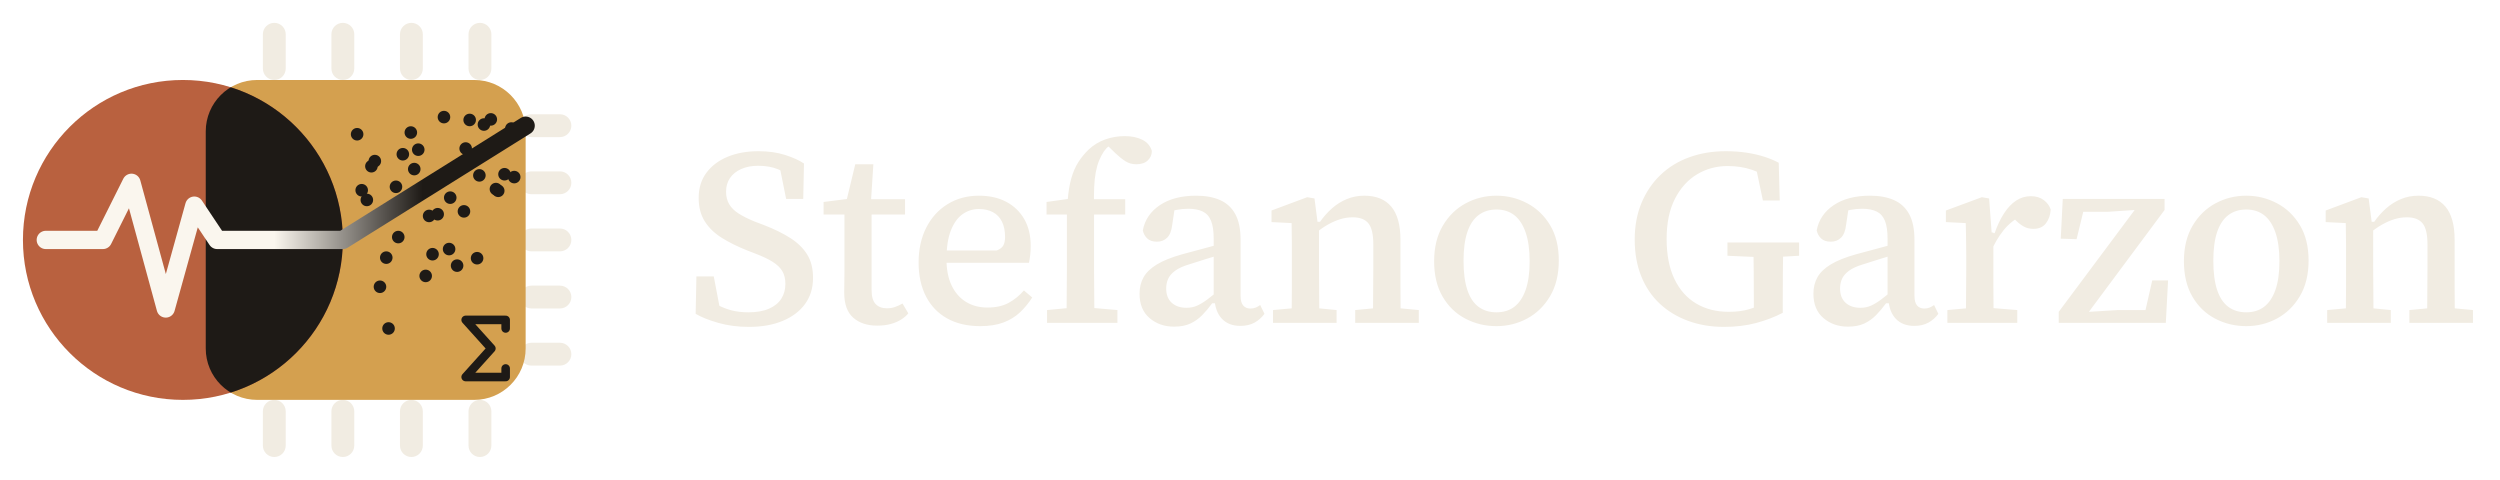
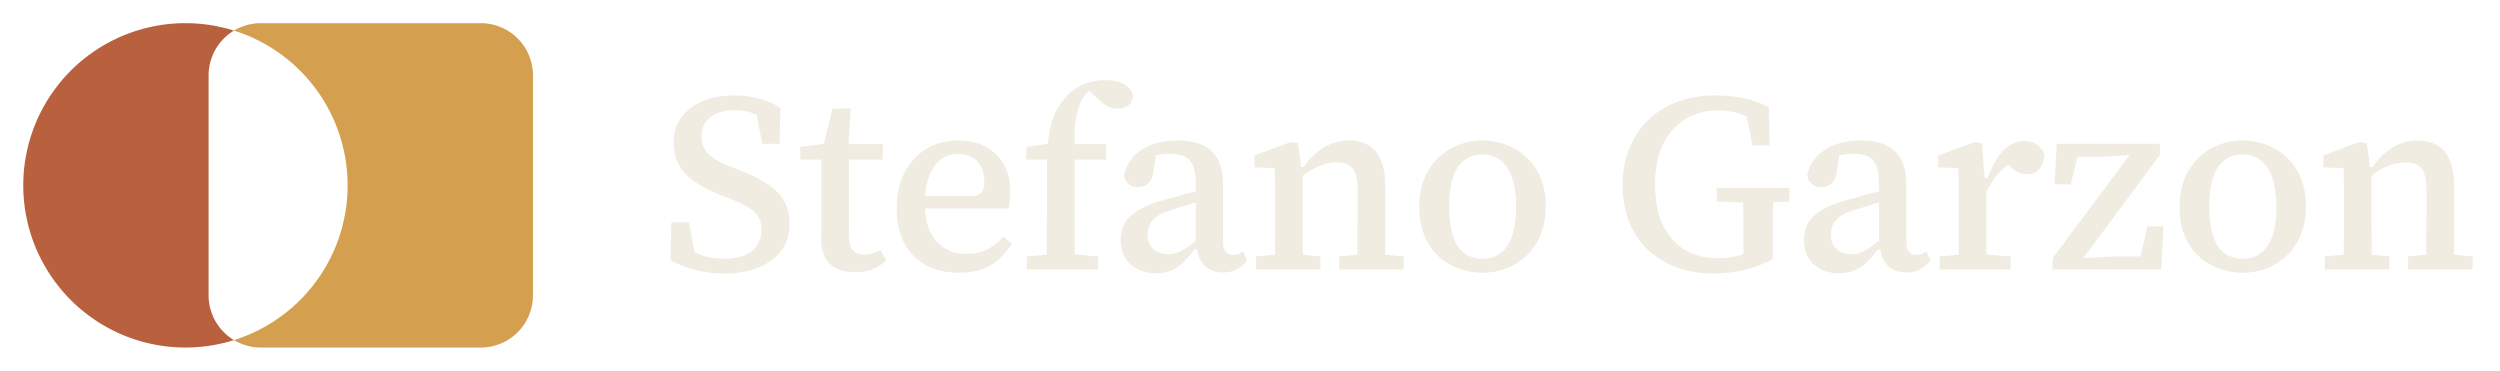
- <svg xmlns="http://www.w3.org/2000/svg" viewBox="4 10 437.6 84" width="4376.32" height="840">
-   <defs>
-     <clipPath id="sq">
-       <rect x="40" y="24" width="56" height="56" rx="9" />
-     </clipPath>
-     <linearGradient id="g" gradientUnits="userSpaceOnUse" x1="52" y1="0" x2="78" y2="0">
-       <stop offset="0" stop-color="#FAF6EE" />
-       <stop offset="1" stop-color="#1E1A16" />
-     </linearGradient>
-   </defs>
-   <g fill="#F1ECE2">
-     <rect x="95" y="30" width="9" height="4" rx="2" />
-     <rect x="95" y="40" width="9" height="4" rx="2" />
-     <rect x="95" y="50" width="9" height="4" rx="2" />
-     <rect x="95" y="60" width="9" height="4" rx="2" />
-     <rect x="95" y="70" width="9" height="4" rx="2" />
-     <rect x="50" y="14" width="4" height="10" rx="2" />
-     <rect x="50" y="80" width="4" height="10" rx="2" />
-     <rect x="62" y="14" width="4" height="10" rx="2" />
-     <rect x="62" y="80" width="4" height="10" rx="2" />
-     <rect x="74" y="14" width="4" height="10" rx="2" />
-     <rect x="74" y="80" width="4" height="10" rx="2" />
-     <rect x="86" y="14" width="4" height="10" rx="2" />
-     <rect x="86" y="80" width="4" height="10" rx="2" />
-   </g>
-   <rect x="40" y="24" width="56" height="56" rx="9" fill="#D4A04F" />
-   <circle cx="36" cy="52" r="28" fill="#B9613F" />
-   <circle cx="36" cy="52" r="28" clip-path="url(#sq)" fill="#1E1A16" />
-   <path d="M12 52H22L27 42L33 64L38 46L42 52H64L96 32" fill="none" stroke="url(#g)" stroke-width="3.2" stroke-linecap="round" stroke-linejoin="round" />
-   <g fill="#1E1A16">
-     <circle cx="66.5" cy="33.5" r="1.1" />
-     <circle cx="67.3" cy="43.3" r="1.1" />
-     <circle cx="68.2" cy="45.0" r="1.1" />
-     <circle cx="69.0" cy="39.1" r="1.1" />
-     <circle cx="69.6" cy="38.2" r="1.1" />
-     <circle cx="70.5" cy="60.2" r="1.1" />
-     <circle cx="71.6" cy="55.1" r="1.1" />
-     <circle cx="72.0" cy="67.5" r="1.1" />
-     <circle cx="73.3" cy="42.7" r="1.1" />
-     <circle cx="73.7" cy="51.5" r="1.1" />
-     <circle cx="74.5" cy="37.0" r="1.1" />
-     <circle cx="75.9" cy="33.2" r="1.1" />
-     <circle cx="76.5" cy="39.6" r="1.1" />
-     <circle cx="77.2" cy="36.2" r="1.1" />
-     <circle cx="78.5" cy="58.3" r="1.1" />
-     <circle cx="79.1" cy="47.8" r="1.1" />
-     <circle cx="79.7" cy="54.5" r="1.1" />
-     <circle cx="80.6" cy="47.5" r="1.1" />
-     <circle cx="81.7" cy="30.5" r="1.1" />
-     <circle cx="82.6" cy="53.6" r="1.1" />
-     <circle cx="82.8" cy="44.6" r="1.1" />
-     <circle cx="84.0" cy="56.5" r="1.1" />
-     <circle cx="85.2" cy="47.0" r="1.1" />
-     <circle cx="85.5" cy="36.0" r="1.1" />
-     <circle cx="86.2" cy="31.0" r="1.1" />
-     <circle cx="87.5" cy="55.2" r="1.1" />
-     <circle cx="87.9" cy="40.7" r="1.1" />
-     <circle cx="88.7" cy="31.8" r="1.1" />
-     <circle cx="89.9" cy="30.9" r="1.1" />
-     <circle cx="90.8" cy="43.1" r="1.1" />
-     <circle cx="91.2" cy="43.4" r="1.1" />
-     <circle cx="92.3" cy="40.5" r="1.1" />
-     <circle cx="93.5" cy="32.5" r="1.1" />
-     <circle cx="94.0" cy="41.0" r="1.1" />
-   </g>
-   <path d="M92.5 67.5V66H85.5L90 71L85.5 76H92.5V74.5" fill="none" stroke="#1E1A16" stroke-width="1.5" stroke-linecap="round" stroke-linejoin="round" />
-   <path d="M135.088 67.224Q132.184 67.224 129.72 66.52Q127.256 65.816 125.76 64.936L125.892 58.38H128.928L130.204 65.068L127.3 64.452V61.988Q128.532 62.824 129.676 63.418Q130.82 64.012 132.096 64.342Q133.372 64.672 135.0 64.672Q137.156 64.672 138.608 64.034Q140.06 63.396 140.764 62.274Q141.468 61.152 141.468 59.7Q141.468 58.38 140.94 57.478Q140.412 56.576 139.268 55.85Q138.124 55.124 136.276 54.42L134.692 53.804Q132.272 52.836 130.358 51.648Q128.444 50.46 127.366 48.766Q126.288 47.072 126.288 44.652Q126.288 42.056 127.652 40.23Q129.016 38.404 131.37 37.436Q133.724 36.468 136.76 36.468Q139.356 36.468 141.424 37.128Q143.492 37.788 144.724 38.624L144.592 44.828H141.6L140.28 38.272L143.228 38.976V41.484Q141.688 40.252 140.192 39.636Q138.696 39.02 136.716 39.02Q135.0 39.02 133.724 39.592Q132.448 40.164 131.766 41.176Q131.084 42.188 131.084 43.552Q131.084 44.828 131.634 45.752Q132.184 46.676 133.284 47.38Q134.384 48.084 136.1 48.788L137.728 49.404Q140.456 50.46 142.37 51.692Q144.284 52.924 145.296 54.574Q146.308 56.224 146.308 58.644Q146.308 61.284 144.922 63.198Q143.536 65.112 141.006 66.168Q138.476 67.224 135.088 67.224Z M154.272 47.556V44.872H162.412V47.556ZM157.528 67.004Q154.932 67.004 153.348 65.618Q151.764 64.232 151.764 61.196Q151.764 60.36 151.786 59.524Q151.808 58.688 151.808 57.632V47.556H148.156V45.356L153.7 44.652L151.94 46.06L153.7 38.756H156.868L156.384 46.28L156.56 46.72V60.8Q156.56 62.472 157.264 63.22Q157.968 63.968 159.244 63.968Q160.036 63.968 160.696 63.726Q161.356 63.484 161.972 63.132L162.984 64.848Q162.544 65.42 161.752 65.926Q160.96 66.432 159.904 66.718Q158.848 67.004 157.528 67.004Z M175.568 67.092Q172.224 67.092 169.804 65.75Q167.384 64.408 166.086 61.9Q164.788 59.392 164.788 55.96Q164.788 52.484 166.13 49.844Q167.472 47.204 169.87 45.73Q172.268 44.256 175.348 44.256Q178.12 44.256 180.144 45.334Q182.168 46.412 183.29 48.37Q184.412 50.328 184.412 53.056Q184.412 53.892 184.324 54.662Q184.236 55.432 184.104 56.004H167.648V53.848H178.472Q179.352 53.496 179.638 52.924Q179.924 52.352 179.924 51.516Q179.924 49.888 179.374 48.788Q178.824 47.688 177.79 47.138Q176.756 46.588 175.348 46.588Q173.764 46.588 172.488 47.49Q171.212 48.392 170.442 50.328Q169.672 52.264 169.672 55.388Q169.672 58.116 170.574 59.986Q171.476 61.856 173.082 62.846Q174.688 63.836 176.844 63.836Q179.044 63.836 180.54 63.022Q182.036 62.208 183.224 60.844L184.676 62.076Q183.752 63.528 182.542 64.672Q181.332 65.816 179.638 66.454Q177.944 67.092 175.568 67.092Z M187.272 66.52V64.276L191.892 63.836H194.488L199.592 64.276V66.52ZM190.66 66.52Q190.704 64.936 190.704 63.352Q190.704 61.768 190.726 60.184Q190.748 58.6 190.748 57.06V47.556H187.184V45.356L192.2 44.652L190.792 45.928L190.88 45.136Q191.056 42.848 191.518 41.22Q191.98 39.592 192.75 38.382Q193.52 37.172 194.576 36.16Q195.852 34.972 197.48 34.4Q199.108 33.828 200.868 33.828Q202.672 33.828 203.948 34.466Q205.224 35.104 205.62 36.424Q205.62 37.392 204.916 38.074Q204.212 38.756 202.892 38.756Q201.836 38.756 201.0 38.228Q200.164 37.7 199.24 36.82L197.612 35.236L198.316 35.368H198.448L199.02 35.192Q198.448 35.368 198.052 35.632Q197.656 35.896 197.216 36.512Q196.732 37.26 196.38 38.118Q196.028 38.976 195.808 40.12Q195.588 41.264 195.522 42.782Q195.456 44.3 195.5 46.324V57.06Q195.5 58.6 195.522 60.184Q195.544 61.768 195.544 63.352Q195.544 64.936 195.588 66.52ZM193.344 47.556V44.872H200.956V47.556Z M209.492 67.18Q206.984 67.18 205.224 65.684Q203.464 64.188 203.464 61.416Q203.464 59.788 204.168 58.534Q204.872 57.28 206.5 56.29Q208.128 55.3 210.944 54.508Q212.176 54.156 213.408 53.848Q214.64 53.54 215.85 53.188Q217.06 52.836 218.292 52.528V54.376Q216.752 54.816 215.234 55.3Q213.716 55.784 212.176 56.268Q210.548 56.752 209.668 57.412Q208.788 58.072 208.458 58.842Q208.128 59.612 208.128 60.492Q208.128 62.12 209.096 63.0Q210.064 63.88 211.692 63.88Q212.704 63.88 213.54 63.506Q214.376 63.132 215.322 62.428Q216.268 61.724 217.544 60.624L217.808 63.088H216.18Q215.344 64.232 214.442 65.156Q213.54 66.08 212.374 66.63Q211.208 67.18 209.492 67.18ZM221.108 67.048Q219.084 67.048 217.896 65.816Q216.708 64.584 216.576 62.252L216.444 62.164V51.78Q216.444 49.8 215.982 48.656Q215.52 47.512 214.53 47.028Q213.54 46.544 212 46.544Q210.944 46.544 209.932 46.742Q208.92 46.94 207.864 47.38L209.756 45.532L209.184 49.36Q209.008 50.9 208.304 51.604Q207.6 52.308 206.5 52.308Q205.4 52.308 204.806 51.736Q204.212 51.164 204.036 50.328Q204.564 47.556 207.028 45.906Q209.492 44.256 213.364 44.256Q215.828 44.256 217.566 45.026Q219.304 45.796 220.228 47.49Q221.152 49.184 221.152 52.0V61.768Q221.152 62.956 221.614 63.484Q222.076 64.012 222.868 64.012Q223.396 64.012 223.814 63.836Q224.232 63.66 224.584 63.396L225.332 64.936Q224.628 65.904 223.594 66.476Q222.56 67.048 221.108 67.048Z M226.828 66.52V64.276L231.668 63.836H233.428L237.96 64.276V66.52ZM230.084 66.52Q230.084 65.2 230.106 63.572Q230.128 61.944 230.128 60.228Q230.128 58.512 230.128 57.06V54.728Q230.128 53.584 230.128 52.66Q230.128 51.736 230.106 50.856Q230.084 49.976 230.084 49.052L226.564 48.876V46.852L232.812 44.52L234.088 44.74L234.704 49.492L234.88 49.536V57.06Q234.88 58.512 234.902 60.228Q234.924 61.944 234.924 63.572Q234.924 65.2 234.968 66.52ZM241.216 66.52V64.276L245.88 63.836H247.64L252.348 64.276V66.52ZM244.296 66.52Q244.34 65.2 244.34 63.572Q244.34 61.944 244.362 60.25Q244.384 58.556 244.384 57.06V52.748Q244.384 50.152 243.526 49.096Q242.668 48.04 240.776 48.04Q239.676 48.04 238.598 48.37Q237.52 48.7 236.398 49.338Q235.276 49.976 234.132 50.944L233.868 48.832H235.056Q235.98 47.512 237.146 46.478Q238.312 45.444 239.742 44.85Q241.172 44.256 242.8 44.256Q245.924 44.256 247.53 46.17Q249.136 48.084 249.136 51.956V57.06Q249.136 58.556 249.136 60.25Q249.136 61.944 249.158 63.572Q249.18 65.2 249.18 66.52Z M265.944 67.092Q263.04 67.092 260.532 65.794Q258.024 64.496 256.528 61.944Q255.032 59.392 255.032 55.74Q255.032 52.088 256.55 49.514Q258.068 46.94 260.554 45.598Q263.04 44.256 265.944 44.256Q268.804 44.256 271.312 45.576Q273.82 46.896 275.338 49.426Q276.856 51.956 276.856 55.608Q276.856 59.26 275.338 61.834Q273.82 64.408 271.334 65.75Q268.848 67.092 265.944 67.092ZM265.944 64.672Q267.792 64.672 269.068 63.704Q270.344 62.736 271.048 60.756Q271.752 58.776 271.752 55.74Q271.752 52.704 271.048 50.68Q270.344 48.656 269.068 47.666Q267.792 46.676 265.944 46.676Q264.096 46.676 262.798 47.666Q261.5 48.656 260.84 50.636Q260.18 52.616 260.18 55.652Q260.18 58.732 260.84 60.734Q261.5 62.736 262.798 63.704Q264.096 64.672 265.944 64.672Z  M305.764 67.224Q302.376 67.224 299.494 66.168Q296.612 65.112 294.522 63.154Q292.432 61.196 291.288 58.358Q290.144 55.52 290.144 51.912Q290.144 48.392 291.332 45.532Q292.52 42.672 294.654 40.626Q296.788 38.58 299.714 37.524Q302.64 36.468 306.072 36.468Q308.052 36.468 309.768 36.732Q311.484 36.996 312.892 37.458Q314.3 37.92 315.356 38.492L315.532 45.092H312.584L311.22 38.624L314.212 39.02V41.66Q312.628 40.384 310.67 39.724Q308.712 39.064 306.424 39.064Q303.476 39.064 301.056 40.516Q298.636 41.968 297.184 44.806Q295.732 47.644 295.732 51.824Q295.732 56.004 297.096 58.842Q298.46 61.68 300.902 63.132Q303.344 64.584 306.6 64.584Q308.624 64.584 310.12 64.144Q311.616 63.704 313.156 62.912L311 65.244V62.648Q311 60.14 310.978 57.566Q310.956 54.992 310.912 52.44H316.148Q316.104 54.992 316.082 57.566Q316.06 60.14 316.06 62.692V64.76Q313.948 65.86 311.396 66.542Q308.844 67.224 305.764 67.224ZM306.38 54.772V52.44H318.92V54.772L314.168 55.036H312.408Z M327.456 67.18Q324.948 67.18 323.188 65.684Q321.428 64.188 321.428 61.416Q321.428 59.788 322.132 58.534Q322.836 57.28 324.464 56.29Q326.092 55.3 328.908 54.508Q330.14 54.156 331.372 53.848Q332.604 53.54 333.814 53.188Q335.024 52.836 336.256 52.528V54.376Q334.716 54.816 333.198 55.3Q331.68 55.784 330.14 56.268Q328.512 56.752 327.632 57.412Q326.752 58.072 326.422 58.842Q326.092 59.612 326.092 60.492Q326.092 62.12 327.06 63.0Q328.028 63.88 329.656 63.88Q330.668 63.88 331.504 63.506Q332.34 63.132 333.286 62.428Q334.232 61.724 335.508 60.624L335.772 63.088H334.144Q333.308 64.232 332.406 65.156Q331.504 66.08 330.338 66.63Q329.172 67.18 327.456 67.18ZM339.072 67.048Q337.048 67.048 335.86 65.816Q334.672 64.584 334.54 62.252L334.408 62.164V51.78Q334.408 49.8 333.946 48.656Q333.484 47.512 332.494 47.028Q331.504 46.544 329.964 46.544Q328.908 46.544 327.896 46.742Q326.884 46.94 325.828 47.38L327.72 45.532L327.148 49.36Q326.972 50.9 326.268 51.604Q325.564 52.308 324.464 52.308Q323.364 52.308 322.77 51.736Q322.176 51.164 322 50.328Q322.528 47.556 324.992 45.906Q327.456 44.256 331.328 44.256Q333.792 44.256 335.53 45.026Q337.268 45.796 338.192 47.49Q339.116 49.184 339.116 52.0V61.768Q339.116 62.956 339.578 63.484Q340.04 64.012 340.832 64.012Q341.36 64.012 341.778 63.836Q342.196 63.66 342.548 63.396L343.296 64.936Q342.592 65.904 341.558 66.476Q340.524 67.048 339.072 67.048Z M344.88 66.52V64.276L349.72 63.836H351.656L357.112 64.276V66.52ZM348.092 66.52Q348.136 65.2 348.136 63.572Q348.136 61.944 348.158 60.228Q348.18 58.512 348.18 57.06V54.728Q348.18 53.584 348.158 52.66Q348.136 51.736 348.136 50.856Q348.136 49.976 348.092 49.052L344.616 48.876V46.852L350.908 44.52L352.184 44.74L352.624 50.68L352.932 50.724V57.06Q352.932 58.512 352.932 60.228Q352.932 61.944 352.954 63.572Q352.976 65.2 352.976 66.52ZM352.448 54.2 352.052 50.812H353.152Q353.856 48.788 354.802 47.336Q355.748 45.884 356.914 45.114Q358.08 44.344 359.488 44.344Q360.852 44.344 361.754 45.026Q362.656 45.708 362.964 46.676Q362.876 48.128 362.128 49.096Q361.38 50.064 359.928 50.064Q359.004 50.064 358.278 49.668Q357.552 49.272 356.936 48.656L355.924 47.644L358.212 47.6Q356.1 48.568 354.714 50.306Q353.328 52.044 352.448 54.2Z M364.372 66.52V64.584L377.924 46.412L377.792 47.556L377.616 46.764L372.996 47.072H367.408L369.036 45.532L367.496 51.868L364.724 51.78L365.076 44.828H382.896V46.764L369.388 64.936L369.696 63.616V64.584L374.712 64.276H380.74L379.2 65.86L380.74 59.084H383.512L383.116 66.52Z M397.196 67.092Q394.292 67.092 391.784 65.794Q389.276 64.496 387.78 61.944Q386.284 59.392 386.284 55.74Q386.284 52.088 387.802 49.514Q389.32 46.94 391.806 45.598Q394.292 44.256 397.196 44.256Q400.056 44.256 402.564 45.576Q405.072 46.896 406.59 49.426Q408.108 51.956 408.108 55.608Q408.108 59.26 406.59 61.834Q405.072 64.408 402.586 65.75Q400.1 67.092 397.196 67.092ZM397.196 64.672Q399.044 64.672 400.32 63.704Q401.596 62.736 402.3 60.756Q403.004 58.776 403.004 55.74Q403.004 52.704 402.3 50.68Q401.596 48.656 400.32 47.666Q399.044 46.676 397.196 46.676Q395.348 46.676 394.05 47.666Q392.752 48.656 392.092 50.636Q391.432 52.616 391.432 55.652Q391.432 58.732 392.092 60.734Q392.752 62.736 394.05 63.704Q395.348 64.672 397.196 64.672Z M411.364 66.52V64.276L416.204 63.836H417.964L422.496 64.276V66.52ZM414.62 66.52Q414.62 65.2 414.642 63.572Q414.664 61.944 414.664 60.228Q414.664 58.512 414.664 57.06V54.728Q414.664 53.584 414.664 52.66Q414.664 51.736 414.642 50.856Q414.62 49.976 414.62 49.052L411.1 48.876V46.852L417.348 44.52L418.624 44.74L419.24 49.492L419.416 49.536V57.06Q419.416 58.512 419.438 60.228Q419.46 61.944 419.46 63.572Q419.46 65.2 419.504 66.52ZM425.752 66.52V64.276L430.416 63.836H432.176L436.884 64.276V66.52ZM428.832 66.52Q428.876 65.2 428.876 63.572Q428.876 61.944 428.898 60.25Q428.92 58.556 428.92 57.06V52.748Q428.92 50.152 428.062 49.096Q427.204 48.04 425.312 48.04Q424.212 48.04 423.134 48.37Q422.056 48.7 420.934 49.338Q419.812 49.976 418.668 50.944L418.404 48.832H419.592Q420.516 47.512 421.682 46.478Q422.848 45.444 424.278 44.85Q425.708 44.256 427.336 44.256Q430.46 44.256 432.066 46.17Q433.672 48.084 433.672 51.956V57.06Q433.672 58.556 433.672 60.25Q433.672 61.944 433.694 63.572Q433.716 65.2 433.716 66.52Z" fill="#F1ECE2" />
+ <svg xmlns="http://www.w3.org/2000/svg" viewBox="4 20 431.6 64" width="4316.32" height="640">
+   <path d="M49.00 24.00L48.56 24.01L48.12 24.04L47.68 24.10L47.24 24.17L46.81 24.27L46.39 24.39L45.97 24.53L45.56 24.69L45.15 24.86L44.76 25.06L44.37 25.28L44.37 25.28L44.46 25.31L44.78 25.41L45.11 25.52L45.43 25.64L45.76 25.75L46.08 25.88L46.40 26.00L46.72 26.13L47.03 26.26L47.35 26.40L47.66 26.54L47.97 26.69L48.28 26.84L48.59 26.99L48.90 27.15L49.20 27.31L49.50 27.47L49.80 27.64L50.10 27.81L50.39 27.98L50.69 28.16L50.98 28.34L51.27 28.53L51.56 28.72L51.84 28.91L52.12 29.11L52.40 29.31L52.68 29.51L52.95 29.72L53.23 29.93L53.50 30.14L53.76 30.36L54.03 30.58L54.29 30.80L54.55 31.02L54.80 31.25L55.06 31.49L55.31 31.72L55.55 31.96L55.80 32.20L56.04 32.45L56.28 32.69L56.51 32.94L56.75 33.20L56.98 33.45L57.20 33.71L57.42 33.97L57.64 34.24L57.86 34.50L58.07 34.77L58.28 35.05L58.49 35.32L58.69 35.60L58.89 35.88L59.09 36.16L59.28 36.44L59.47 36.73L59.66 37.02L59.84 37.31L60.02 37.61L60.19 37.90L60.36 38.20L60.53 38.50L60.69 38.80L60.85 39.10L61.01 39.41L61.16 39.72L61.31 40.03L61.46 40.34L61.60 40.65L61.74 40.97L61.87 41.28L62.00 41.60L62.12 41.92L62.25 42.24L62.36 42.57L62.48 42.89L62.59 43.22L62.69 43.54L62.79 43.87L62.89 44.20L62.99 44.53L63.08 44.86L63.16 45.20L63.24 45.53L63.32 45.87L63.39 46.20L63.46 46.54L63.53 46.87L63.59 47.21L63.64 47.55L63.70 47.89L63.75 48.23L63.79 48.57L63.83 48.91L63.87 49.26L63.90 49.60L63.92 49.94L63.95 50.28L63.97 50.63L63.98 50.97L63.99 51.31L64.00 51.66L64.00 52.00L64.00 52.34L63.99 52.69L63.98 53.03L63.97 53.37L63.95 53.72L63.92 54.06L63.90 54.40L63.87 54.74L63.83 55.09L63.79 55.43L63.75 55.77L63.70 56.11L63.64 56.45L63.59 56.79L63.53 57.13L63.46 57.46L63.39 57.80L63.32 58.13L63.24 58.47L63.16 58.80L63.08 59.14L62.99 59.47L62.89 59.80L62.79 60.13L62.69 60.46L62.59 60.78L62.48 61.11L62.36 61.43L62.25 61.76L62.12 62.08L62.00 62.40L61.87 62.72L61.74 63.03L61.60 63.35L61.46 63.66L61.31 63.97L61.16 64.28L61.01 64.59L60.85 64.90L60.69 65.20L60.53 65.50L60.36 65.80L60.19 66.10L60.02 66.39L59.84 66.69L59.66 66.98L59.47 67.27L59.28 67.56L59.09 67.84L58.89 68.12L58.69 68.40L58.49 68.68L58.28 68.95L58.07 69.23L57.86 69.50L57.64 69.76L57.42 70.03L57.20 70.29L56.98 70.55L56.75 70.80L56.51 71.06L56.28 71.31L56.04 71.55L55.80 71.80L55.55 72.04L55.31 72.28L55.06 72.51L54.80 72.75L54.55 72.98L54.29 73.20L54.03 73.42L53.76 73.64L53.50 73.86L53.23 74.07L52.95 74.28L52.68 74.49L52.40 74.69L52.12 74.89L51.84 75.09L51.56 75.28L51.27 75.47L50.98 75.66L50.69 75.84L50.39 76.02L50.10 76.19L49.80 76.36L49.50 76.53L49.20 76.69L48.90 76.85L48.59 77.01L48.28 77.16L47.97 77.31L47.66 77.46L47.35 77.60L47.03 77.74L46.72 77.87L46.40 78.00L46.08 78.12L45.76 78.25L45.43 78.36L45.11 78.48L44.78 78.59L44.46 78.69L44.37 78.72L44.37 78.72L44.76 78.94L45.15 79.14L45.56 79.31L45.97 79.47L46.39 79.61L46.81 79.73L47.24 79.83L47.68 79.90L48.12 79.96L48.56 79.99L49.00 80.00L87.00 80.00L87.44 79.99L87.88 79.96L88.32 79.90L88.76 79.83L89.19 79.73L89.61 79.61L90.03 79.47L90.44 79.31L90.85 79.14L91.24 78.94L91.63 78.72L92.00 78.48L92.36 78.23L92.71 77.96L93.04 77.67L93.36 77.36L93.67 77.04L93.96 76.71L94.23 76.36L94.48 76.00L94.72 75.63L94.94 75.24L95.14 74.85L95.31 74.44L95.47 74.03L95.61 73.61L95.73 73.19L95.83 72.76L95.90 72.32L95.96 71.88L95.99 71.44L96.00 71.00L96.00 33.00L95.99 32.56L95.96 32.12L95.90 31.68L95.83 31.24L95.73 30.81L95.61 30.39L95.47 29.97L95.31 29.56L95.14 29.15L94.94 28.76L94.72 28.37L94.48 28.00L94.23 27.64L93.96 27.29L93.67 26.96L93.36 26.64L93.04 26.33L92.71 26.04L92.36 25.77L92.00 25.52L91.63 25.28L91.24 25.06L90.85 24.86L90.44 24.69L90.03 24.53L89.61 24.39L89.19 24.27L88.76 24.17L88.32 24.10L87.88 24.04L87.44 24.01L87.00 24.00L49.00 24.00Z" fill="#D4A04F" />
+   <path d="M44.13 25.21L43.80 25.11L43.47 25.01L43.14 24.92L42.80 24.84L42.47 24.76L42.13 24.68L41.80 24.61L41.46 24.54L41.13 24.47L40.79 24.41L40.45 24.36L40.11 24.30L39.77 24.25L39.43 24.21L39.09 24.17L38.74 24.13L38.40 24.10L38.06 24.08L37.72 24.05L37.37 24.03L37.03 24.02L36.69 24.01L36.34 24.00L36.00 24.00L35.66 24.00L35.31 24.01L34.97 24.02L34.63 24.03L34.28 24.05L33.94 24.08L33.60 24.10L33.26 24.13L32.91 24.17L32.57 24.21L32.23 24.25L31.89 24.30L31.55 24.36L31.21 24.41L30.87 24.47L30.54 24.54L30.20 24.61L29.87 24.68L29.53 24.76L29.20 24.84L28.86 24.92L28.53 25.01L28.20 25.11L27.87 25.21L27.54 25.31L27.22 25.41L26.89 25.52L26.57 25.64L26.24 25.75L25.92 25.88L25.60 26.00L25.28 26.13L24.97 26.26L24.65 26.40L24.34 26.54L24.03 26.69L23.72 26.84L23.41 26.99L23.10 27.15L22.80 27.31L22.50 27.47L22.20 27.64L21.90 27.81L21.61 27.98L21.31 28.16L21.02 28.34L20.73 28.53L20.44 28.72L20.16 28.91L19.88 29.11L19.60 29.31L19.32 29.51L19.05 29.72L18.77 29.93L18.50 30.14L18.24 30.36L17.97 30.58L17.71 30.80L17.45 31.02L17.20 31.25L16.94 31.49L16.69 31.72L16.45 31.96L16.20 32.20L15.96 32.45L15.72 32.69L15.49 32.94L15.25 33.20L15.02 33.45L14.80 33.71L14.58 33.97L14.36 34.24L14.14 34.50L13.93 34.77L13.72 35.05L13.51 35.32L13.31 35.60L13.11 35.88L12.91 36.16L12.72 36.44L12.53 36.73L12.34 37.02L12.16 37.31L11.98 37.61L11.81 37.90L11.64 38.20L11.47 38.50L11.31 38.80L11.15 39.10L10.99 39.41L10.84 39.72L10.69 40.03L10.54 40.34L10.40 40.65L10.26 40.97L10.13 41.28L10.00 41.60L9.88 41.92L9.75 42.24L9.64 42.57L9.52 42.89L9.41 43.22L9.31 43.54L9.21 43.87L9.11 44.20L9.01 44.53L8.92 44.86L8.84 45.20L8.76 45.53L8.68 45.87L8.61 46.20L8.54 46.54L8.47 46.87L8.41 47.21L8.36 47.55L8.30 47.89L8.25 48.23L8.21 48.57L8.17 48.91L8.13 49.26L8.10 49.60L8.08 49.94L8.05 50.28L8.03 50.63L8.02 50.97L8.01 51.31L8.00 51.66L8.00 52.00L8.00 52.34L8.01 52.69L8.02 53.03L8.03 53.37L8.05 53.72L8.08 54.06L8.10 54.40L8.13 54.74L8.17 55.09L8.21 55.43L8.25 55.77L8.30 56.11L8.36 56.45L8.41 56.79L8.47 57.13L8.54 57.46L8.61 57.80L8.68 58.13L8.76 58.47L8.84 58.80L8.92 59.14L9.01 59.47L9.11 59.80L9.21 60.13L9.31 60.46L9.41 60.78L9.52 61.11L9.64 61.43L9.75 61.76L9.88 62.08L10.00 62.40L10.13 62.72L10.26 63.03L10.40 63.35L10.54 63.66L10.69 63.97L10.84 64.28L10.99 64.59L11.15 64.90L11.31 65.20L11.47 65.50L11.64 65.80L11.81 66.10L11.98 66.39L12.16 66.69L12.34 66.98L12.53 67.27L12.72 67.56L12.91 67.84L13.11 68.12L13.31 68.40L13.51 68.68L13.72 68.95L13.93 69.23L14.14 69.50L14.36 69.76L14.58 70.03L14.80 70.29L15.02 70.55L15.25 70.80L15.49 71.06L15.72 71.31L15.96 71.55L16.20 71.80L16.45 72.04L16.69 72.28L16.94 72.51L17.20 72.75L17.45 72.98L17.71 73.20L17.97 73.42L18.24 73.64L18.50 73.86L18.77 74.07L19.05 74.28L19.32 74.49L19.60 74.69L19.88 74.89L20.16 75.09L20.44 75.28L20.73 75.47L21.02 75.66L21.31 75.84L21.61 76.02L21.90 76.19L22.20 76.36L22.50 76.53L22.80 76.69L23.10 76.85L23.41 77.01L23.72 77.16L24.03 77.31L24.34 77.46L24.65 77.60L24.97 77.74L25.28 77.87L25.60 78.00L25.92 78.12L26.24 78.25L26.57 78.36L26.89 78.48L27.22 78.59L27.54 78.69L27.87 78.79L28.20 78.89L28.53 78.99L28.86 79.08L29.20 79.16L29.53 79.24L29.87 79.32L30.20 79.39L30.54 79.46L30.87 79.53L31.21 79.59L31.55 79.64L31.89 79.70L32.23 79.75L32.57 79.79L32.91 79.83L33.26 79.87L33.60 79.90L33.94 79.92L34.28 79.95L34.63 79.97L34.97 79.98L35.31 79.99L35.66 80.00L36.00 80.00L36.34 80.00L36.69 79.99L37.03 79.98L37.37 79.97L37.72 79.95L38.06 79.92L38.40 79.90L38.74 79.87L39.09 79.83L39.43 79.79L39.77 79.75L40.11 79.70L40.45 79.64L40.79 79.59L41.13 79.53L41.46 79.46L41.80 79.39L42.13 79.32L42.47 79.24L42.80 79.16L43.14 79.08L43.47 78.99L43.80 78.89L44.13 78.79L44.37 78.72L44.00 78.48L43.64 78.23L43.29 77.96L42.96 77.67L42.64 77.36L42.33 77.04L42.04 76.71L41.77 76.36L41.52 76.00L41.28 75.63L41.06 75.24L40.86 74.85L40.69 74.44L40.53 74.03L40.39 73.61L40.27 73.19L40.17 72.76L40.10 72.32L40.04 71.88L40.01 71.44L40.00 71.00L40.00 33.00L40.01 32.56L40.04 32.12L40.10 31.68L40.17 31.24L40.27 30.81L40.39 30.39L40.53 29.97L40.69 29.56L40.86 29.15L41.06 28.76L41.28 28.37L41.52 28.00L41.77 27.64L42.04 27.29L42.33 26.96L42.64 26.64L42.96 26.33L43.29 26.04L43.64 25.77L44.00 25.52L44.37 25.28L44.13 25.21Z" fill="#B9613F" />
+   <path d="M129.088 67.224Q126.184 67.224 123.72 66.52Q121.256 65.816 119.76 64.936L119.892 58.38H122.928L124.204 65.068L121.3 64.452V61.988Q122.532 62.824 123.676 63.418Q124.82 64.012 126.096 64.342Q127.372 64.672 129.0 64.672Q131.156 64.672 132.608 64.034Q134.06 63.396 134.764 62.274Q135.468 61.152 135.468 59.7Q135.468 58.38 134.94 57.478Q134.412 56.576 133.268 55.85Q132.124 55.124 130.276 54.42L128.692 53.804Q126.272 52.836 124.358 51.648Q122.444 50.46 121.366 48.766Q120.288 47.072 120.288 44.652Q120.288 42.056 121.652 40.23Q123.016 38.404 125.37 37.436Q127.724 36.468 130.76 36.468Q133.356 36.468 135.424 37.128Q137.492 37.788 138.724 38.624L138.592 44.828H135.6L134.28 38.272L137.228 38.976V41.484Q135.688 40.252 134.192 39.636Q132.696 39.02 130.716 39.02Q129.0 39.02 127.724 39.592Q126.448 40.164 125.766 41.176Q125.084 42.188 125.084 43.552Q125.084 44.828 125.634 45.752Q126.184 46.676 127.284 47.38Q128.384 48.084 130.1 48.788L131.728 49.404Q134.456 50.46 136.37 51.692Q138.284 52.924 139.296 54.574Q140.308 56.224 140.308 58.644Q140.308 61.284 138.922 63.198Q137.536 65.112 135.006 66.168Q132.476 67.224 129.088 67.224Z M148.272 47.556V44.872H156.412V47.556ZM151.528 67.004Q148.932 67.004 147.348 65.618Q145.764 64.232 145.764 61.196Q145.764 60.36 145.786 59.524Q145.808 58.688 145.808 57.632V47.556H142.156V45.356L147.7 44.652L145.94 46.06L147.7 38.756H150.868L150.384 46.28L150.56 46.72V60.8Q150.56 62.472 151.264 63.22Q151.968 63.968 153.244 63.968Q154.036 63.968 154.696 63.726Q155.356 63.484 155.972 63.132L156.984 64.848Q156.544 65.42 155.752 65.926Q154.96 66.432 153.904 66.718Q152.848 67.004 151.528 67.004Z M169.568 67.092Q166.224 67.092 163.804 65.75Q161.384 64.408 160.086 61.9Q158.788 59.392 158.788 55.96Q158.788 52.484 160.13 49.844Q161.472 47.204 163.87 45.73Q166.268 44.256 169.348 44.256Q172.12 44.256 174.144 45.334Q176.168 46.412 177.29 48.37Q178.412 50.328 178.412 53.056Q178.412 53.892 178.324 54.662Q178.236 55.432 178.104 56.004H161.648V53.848H172.472Q173.352 53.496 173.638 52.924Q173.924 52.352 173.924 51.516Q173.924 49.888 173.374 48.788Q172.824 47.688 171.79 47.138Q170.756 46.588 169.348 46.588Q167.764 46.588 166.488 47.49Q165.212 48.392 164.442 50.328Q163.672 52.264 163.672 55.388Q163.672 58.116 164.574 59.986Q165.476 61.856 167.082 62.846Q168.688 63.836 170.844 63.836Q173.044 63.836 174.54 63.022Q176.036 62.208 177.224 60.844L178.676 62.076Q177.752 63.528 176.542 64.672Q175.332 65.816 173.638 66.454Q171.944 67.092 169.568 67.092Z M181.272 66.52V64.276L185.892 63.836H188.488L193.592 64.276V66.52ZM184.66 66.52Q184.704 64.936 184.704 63.352Q184.704 61.768 184.726 60.184Q184.748 58.6 184.748 57.06V47.556H181.184V45.356L186.2 44.652L184.792 45.928L184.88 45.136Q185.056 42.848 185.518 41.22Q185.98 39.592 186.75 38.382Q187.52 37.172 188.576 36.16Q189.852 34.972 191.48 34.4Q193.108 33.828 194.868 33.828Q196.672 33.828 197.948 34.466Q199.224 35.104 199.62 36.424Q199.62 37.392 198.916 38.074Q198.212 38.756 196.892 38.756Q195.836 38.756 195.0 38.228Q194.164 37.7 193.24 36.82L191.612 35.236L192.316 35.368H192.448L193.02 35.192Q192.448 35.368 192.052 35.632Q191.656 35.896 191.216 36.512Q190.732 37.26 190.38 38.118Q190.028 38.976 189.808 40.12Q189.588 41.264 189.522 42.782Q189.456 44.3 189.5 46.324V57.06Q189.5 58.6 189.522 60.184Q189.544 61.768 189.544 63.352Q189.544 64.936 189.588 66.52ZM187.344 47.556V44.872H194.956V47.556Z M203.492 67.18Q200.984 67.18 199.224 65.684Q197.464 64.188 197.464 61.416Q197.464 59.788 198.168 58.534Q198.872 57.28 200.5 56.29Q202.128 55.3 204.944 54.508Q206.176 54.156 207.408 53.848Q208.64 53.54 209.85 53.188Q211.06 52.836 212.292 52.528V54.376Q210.752 54.816 209.234 55.3Q207.716 55.784 206.176 56.268Q204.548 56.752 203.668 57.412Q202.788 58.072 202.458 58.842Q202.128 59.612 202.128 60.492Q202.128 62.12 203.096 63.0Q204.064 63.88 205.692 63.88Q206.704 63.88 207.54 63.506Q208.376 63.132 209.322 62.428Q210.268 61.724 211.544 60.624L211.808 63.088H210.18Q209.344 64.232 208.442 65.156Q207.54 66.08 206.374 66.63Q205.208 67.18 203.492 67.18ZM215.108 67.048Q213.084 67.048 211.896 65.816Q210.708 64.584 210.576 62.252L210.444 62.164V51.78Q210.444 49.8 209.982 48.656Q209.52 47.512 208.53 47.028Q207.54 46.544 206 46.544Q204.944 46.544 203.932 46.742Q202.92 46.94 201.864 47.38L203.756 45.532L203.184 49.36Q203.008 50.9 202.304 51.604Q201.6 52.308 200.5 52.308Q199.4 52.308 198.806 51.736Q198.212 51.164 198.036 50.328Q198.564 47.556 201.028 45.906Q203.492 44.256 207.364 44.256Q209.828 44.256 211.566 45.026Q213.304 45.796 214.228 47.49Q215.152 49.184 215.152 52.0V61.768Q215.152 62.956 215.614 63.484Q216.076 64.012 216.868 64.012Q217.396 64.012 217.814 63.836Q218.232 63.66 218.584 63.396L219.332 64.936Q218.628 65.904 217.594 66.476Q216.56 67.048 215.108 67.048Z M220.828 66.52V64.276L225.668 63.836H227.428L231.96 64.276V66.52ZM224.084 66.52Q224.084 65.2 224.106 63.572Q224.128 61.944 224.128 60.228Q224.128 58.512 224.128 57.06V54.728Q224.128 53.584 224.128 52.66Q224.128 51.736 224.106 50.856Q224.084 49.976 224.084 49.052L220.564 48.876V46.852L226.812 44.52L228.088 44.74L228.704 49.492L228.88 49.536V57.06Q228.88 58.512 228.902 60.228Q228.924 61.944 228.924 63.572Q228.924 65.2 228.968 66.52ZM235.216 66.52V64.276L239.88 63.836H241.64L246.348 64.276V66.52ZM238.296 66.52Q238.34 65.2 238.34 63.572Q238.34 61.944 238.362 60.25Q238.384 58.556 238.384 57.06V52.748Q238.384 50.152 237.526 49.096Q236.668 48.04 234.776 48.04Q233.676 48.04 232.598 48.37Q231.52 48.7 230.398 49.338Q229.276 49.976 228.132 50.944L227.868 48.832H229.056Q229.98 47.512 231.146 46.478Q232.312 45.444 233.742 44.85Q235.172 44.256 236.8 44.256Q239.924 44.256 241.53 46.17Q243.136 48.084 243.136 51.956V57.06Q243.136 58.556 243.136 60.25Q243.136 61.944 243.158 63.572Q243.18 65.2 243.18 66.52Z M259.944 67.092Q257.04 67.092 254.532 65.794Q252.024 64.496 250.528 61.944Q249.032 59.392 249.032 55.74Q249.032 52.088 250.55 49.514Q252.068 46.94 254.554 45.598Q257.04 44.256 259.944 44.256Q262.804 44.256 265.312 45.576Q267.82 46.896 269.338 49.426Q270.856 51.956 270.856 55.608Q270.856 59.26 269.338 61.834Q267.82 64.408 265.334 65.75Q262.848 67.092 259.944 67.092ZM259.944 64.672Q261.792 64.672 263.068 63.704Q264.344 62.736 265.048 60.756Q265.752 58.776 265.752 55.74Q265.752 52.704 265.048 50.68Q264.344 48.656 263.068 47.666Q261.792 46.676 259.944 46.676Q258.096 46.676 256.798 47.666Q255.5 48.656 254.84 50.636Q254.18 52.616 254.18 55.652Q254.18 58.732 254.84 60.734Q255.5 62.736 256.798 63.704Q258.096 64.672 259.944 64.672Z  M299.764 67.224Q296.376 67.224 293.494 66.168Q290.612 65.112 288.522 63.154Q286.432 61.196 285.288 58.358Q284.144 55.52 284.144 51.912Q284.144 48.392 285.332 45.532Q286.52 42.672 288.654 40.626Q290.788 38.58 293.714 37.524Q296.64 36.468 300.072 36.468Q302.052 36.468 303.768 36.732Q305.484 36.996 306.892 37.458Q308.3 37.92 309.356 38.492L309.532 45.092H306.584L305.22 38.624L308.212 39.02V41.66Q306.628 40.384 304.67 39.724Q302.712 39.064 300.424 39.064Q297.476 39.064 295.056 40.516Q292.636 41.968 291.184 44.806Q289.732 47.644 289.732 51.824Q289.732 56.004 291.096 58.842Q292.46 61.68 294.902 63.132Q297.344 64.584 300.6 64.584Q302.624 64.584 304.12 64.144Q305.616 63.704 307.156 62.912L305 65.244V62.648Q305 60.14 304.978 57.566Q304.956 54.992 304.912 52.44H310.148Q310.104 54.992 310.082 57.566Q310.06 60.14 310.06 62.692V64.76Q307.948 65.86 305.396 66.542Q302.844 67.224 299.764 67.224ZM300.38 54.772V52.44H312.92V54.772L308.168 55.036H306.408Z M321.456 67.18Q318.948 67.18 317.188 65.684Q315.428 64.188 315.428 61.416Q315.428 59.788 316.132 58.534Q316.836 57.28 318.464 56.29Q320.092 55.3 322.908 54.508Q324.14 54.156 325.372 53.848Q326.604 53.54 327.814 53.188Q329.024 52.836 330.256 52.528V54.376Q328.716 54.816 327.198 55.3Q325.68 55.784 324.14 56.268Q322.512 56.752 321.632 57.412Q320.752 58.072 320.422 58.842Q320.092 59.612 320.092 60.492Q320.092 62.12 321.06 63.0Q322.028 63.88 323.656 63.88Q324.668 63.88 325.504 63.506Q326.34 63.132 327.286 62.428Q328.232 61.724 329.508 60.624L329.772 63.088H328.144Q327.308 64.232 326.406 65.156Q325.504 66.08 324.338 66.63Q323.172 67.18 321.456 67.18ZM333.072 67.048Q331.048 67.048 329.86 65.816Q328.672 64.584 328.54 62.252L328.408 62.164V51.78Q328.408 49.8 327.946 48.656Q327.484 47.512 326.494 47.028Q325.504 46.544 323.964 46.544Q322.908 46.544 321.896 46.742Q320.884 46.94 319.828 47.38L321.72 45.532L321.148 49.36Q320.972 50.9 320.268 51.604Q319.564 52.308 318.464 52.308Q317.364 52.308 316.77 51.736Q316.176 51.164 316 50.328Q316.528 47.556 318.992 45.906Q321.456 44.256 325.328 44.256Q327.792 44.256 329.53 45.026Q331.268 45.796 332.192 47.49Q333.116 49.184 333.116 52.0V61.768Q333.116 62.956 333.578 63.484Q334.04 64.012 334.832 64.012Q335.36 64.012 335.778 63.836Q336.196 63.66 336.548 63.396L337.296 64.936Q336.592 65.904 335.558 66.476Q334.524 67.048 333.072 67.048Z M338.88 66.52V64.276L343.72 63.836H345.656L351.112 64.276V66.52ZM342.092 66.52Q342.136 65.2 342.136 63.572Q342.136 61.944 342.158 60.228Q342.18 58.512 342.18 57.06V54.728Q342.18 53.584 342.158 52.66Q342.136 51.736 342.136 50.856Q342.136 49.976 342.092 49.052L338.616 48.876V46.852L344.908 44.52L346.184 44.74L346.624 50.68L346.932 50.724V57.06Q346.932 58.512 346.932 60.228Q346.932 61.944 346.954 63.572Q346.976 65.2 346.976 66.52ZM346.448 54.2 346.052 50.812H347.152Q347.856 48.788 348.802 47.336Q349.748 45.884 350.914 45.114Q352.08 44.344 353.488 44.344Q354.852 44.344 355.754 45.026Q356.656 45.708 356.964 46.676Q356.876 48.128 356.128 49.096Q355.38 50.064 353.928 50.064Q353.004 50.064 352.278 49.668Q351.552 49.272 350.936 48.656L349.924 47.644L352.212 47.6Q350.1 48.568 348.714 50.306Q347.328 52.044 346.448 54.2Z M358.372 66.52V64.584L371.924 46.412L371.792 47.556L371.616 46.764L366.996 47.072H361.408L363.036 45.532L361.496 51.868L358.724 51.78L359.076 44.828H376.896V46.764L363.388 64.936L363.696 63.616V64.584L368.712 64.276H374.74L373.2 65.86L374.74 59.084H377.512L377.116 66.52Z M391.196 67.092Q388.292 67.092 385.784 65.794Q383.276 64.496 381.78 61.944Q380.284 59.392 380.284 55.74Q380.284 52.088 381.802 49.514Q383.32 46.94 385.806 45.598Q388.292 44.256 391.196 44.256Q394.056 44.256 396.564 45.576Q399.072 46.896 400.59 49.426Q402.108 51.956 402.108 55.608Q402.108 59.26 400.59 61.834Q399.072 64.408 396.586 65.75Q394.1 67.092 391.196 67.092ZM391.196 64.672Q393.044 64.672 394.32 63.704Q395.596 62.736 396.3 60.756Q397.004 58.776 397.004 55.74Q397.004 52.704 396.3 50.68Q395.596 48.656 394.32 47.666Q393.044 46.676 391.196 46.676Q389.348 46.676 388.05 47.666Q386.752 48.656 386.092 50.636Q385.432 52.616 385.432 55.652Q385.432 58.732 386.092 60.734Q386.752 62.736 388.05 63.704Q389.348 64.672 391.196 64.672Z M405.364 66.52V64.276L410.204 63.836H411.964L416.496 64.276V66.52ZM408.62 66.52Q408.62 65.2 408.642 63.572Q408.664 61.944 408.664 60.228Q408.664 58.512 408.664 57.06V54.728Q408.664 53.584 408.664 52.66Q408.664 51.736 408.642 50.856Q408.62 49.976 408.62 49.052L405.1 48.876V46.852L411.348 44.52L412.624 44.74L413.24 49.492L413.416 49.536V57.06Q413.416 58.512 413.438 60.228Q413.46 61.944 413.46 63.572Q413.46 65.2 413.504 66.52ZM419.752 66.52V64.276L424.416 63.836H426.176L430.884 64.276V66.52ZM422.832 66.52Q422.876 65.2 422.876 63.572Q422.876 61.944 422.898 60.25Q422.92 58.556 422.92 57.06V52.748Q422.92 50.152 422.062 49.096Q421.204 48.04 419.312 48.04Q418.212 48.04 417.134 48.37Q416.056 48.7 414.934 49.338Q413.812 49.976 412.668 50.944L412.404 48.832H413.592Q414.516 47.512 415.682 46.478Q416.848 45.444 418.278 44.85Q419.708 44.256 421.336 44.256Q424.46 44.256 426.066 46.17Q427.672 48.084 427.672 51.956V57.06Q427.672 58.556 427.672 60.25Q427.672 61.944 427.694 63.572Q427.716 65.2 427.716 66.52Z" fill="#F1ECE2" />
</svg>
